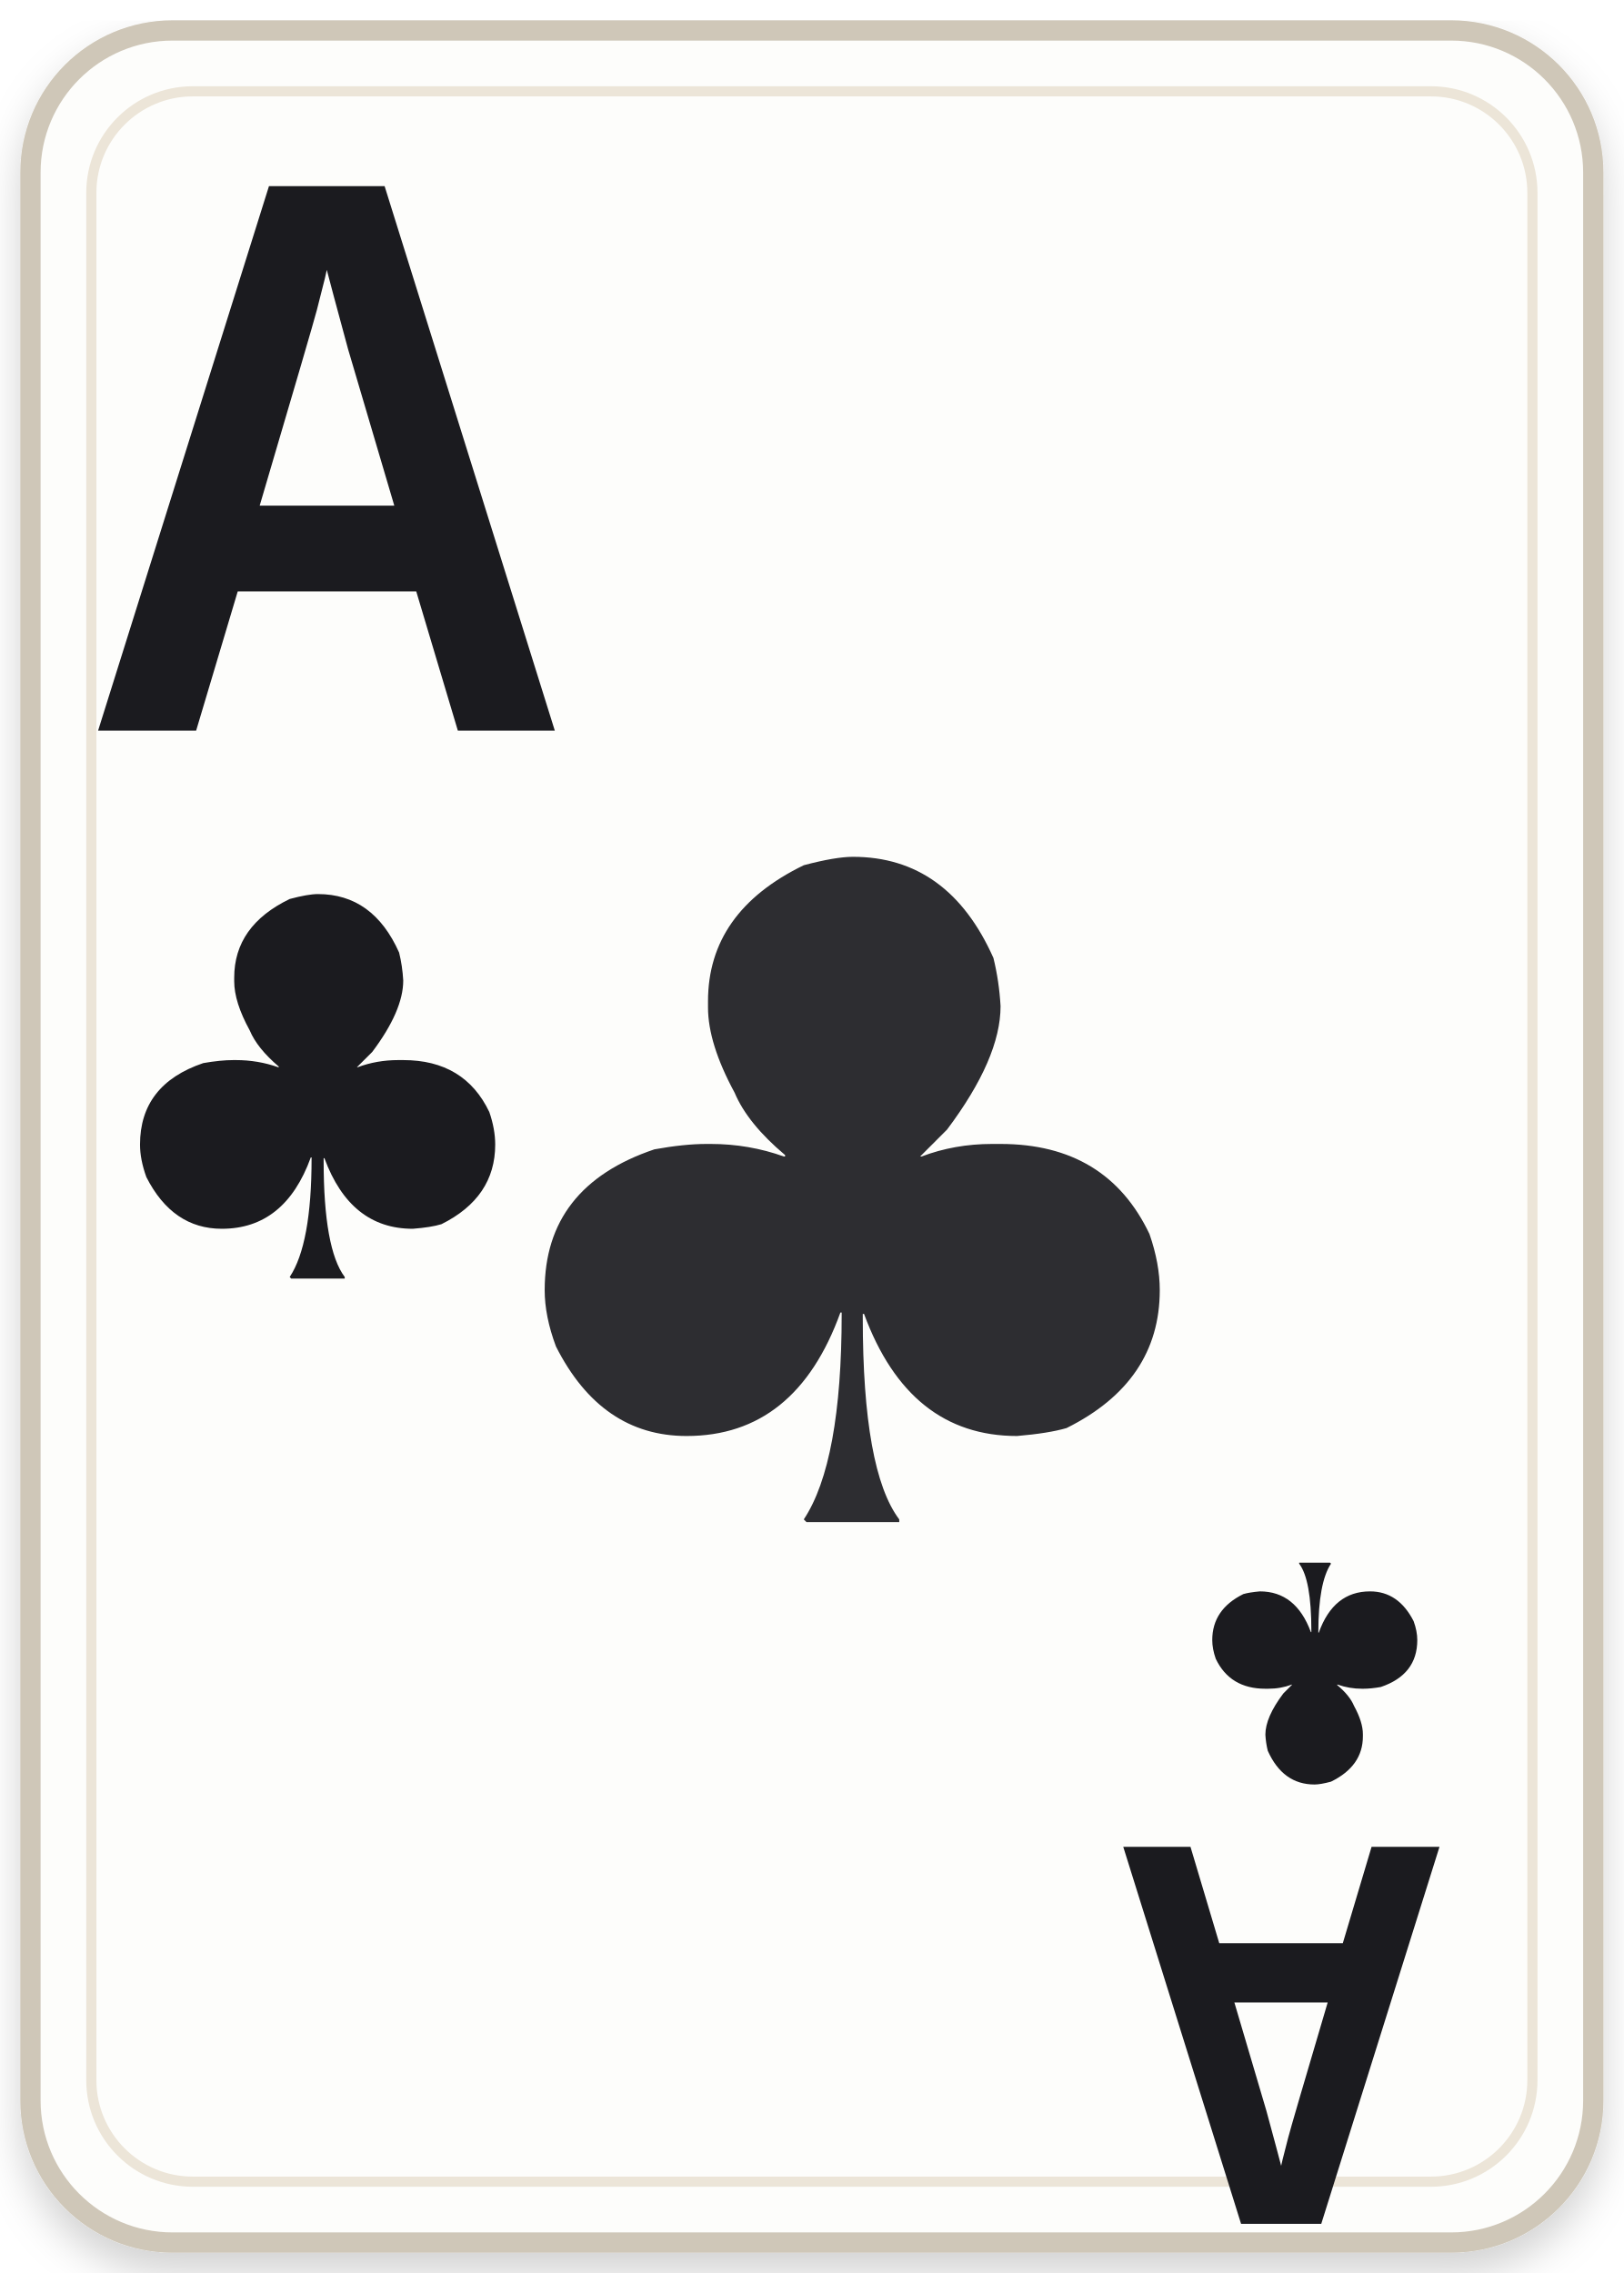
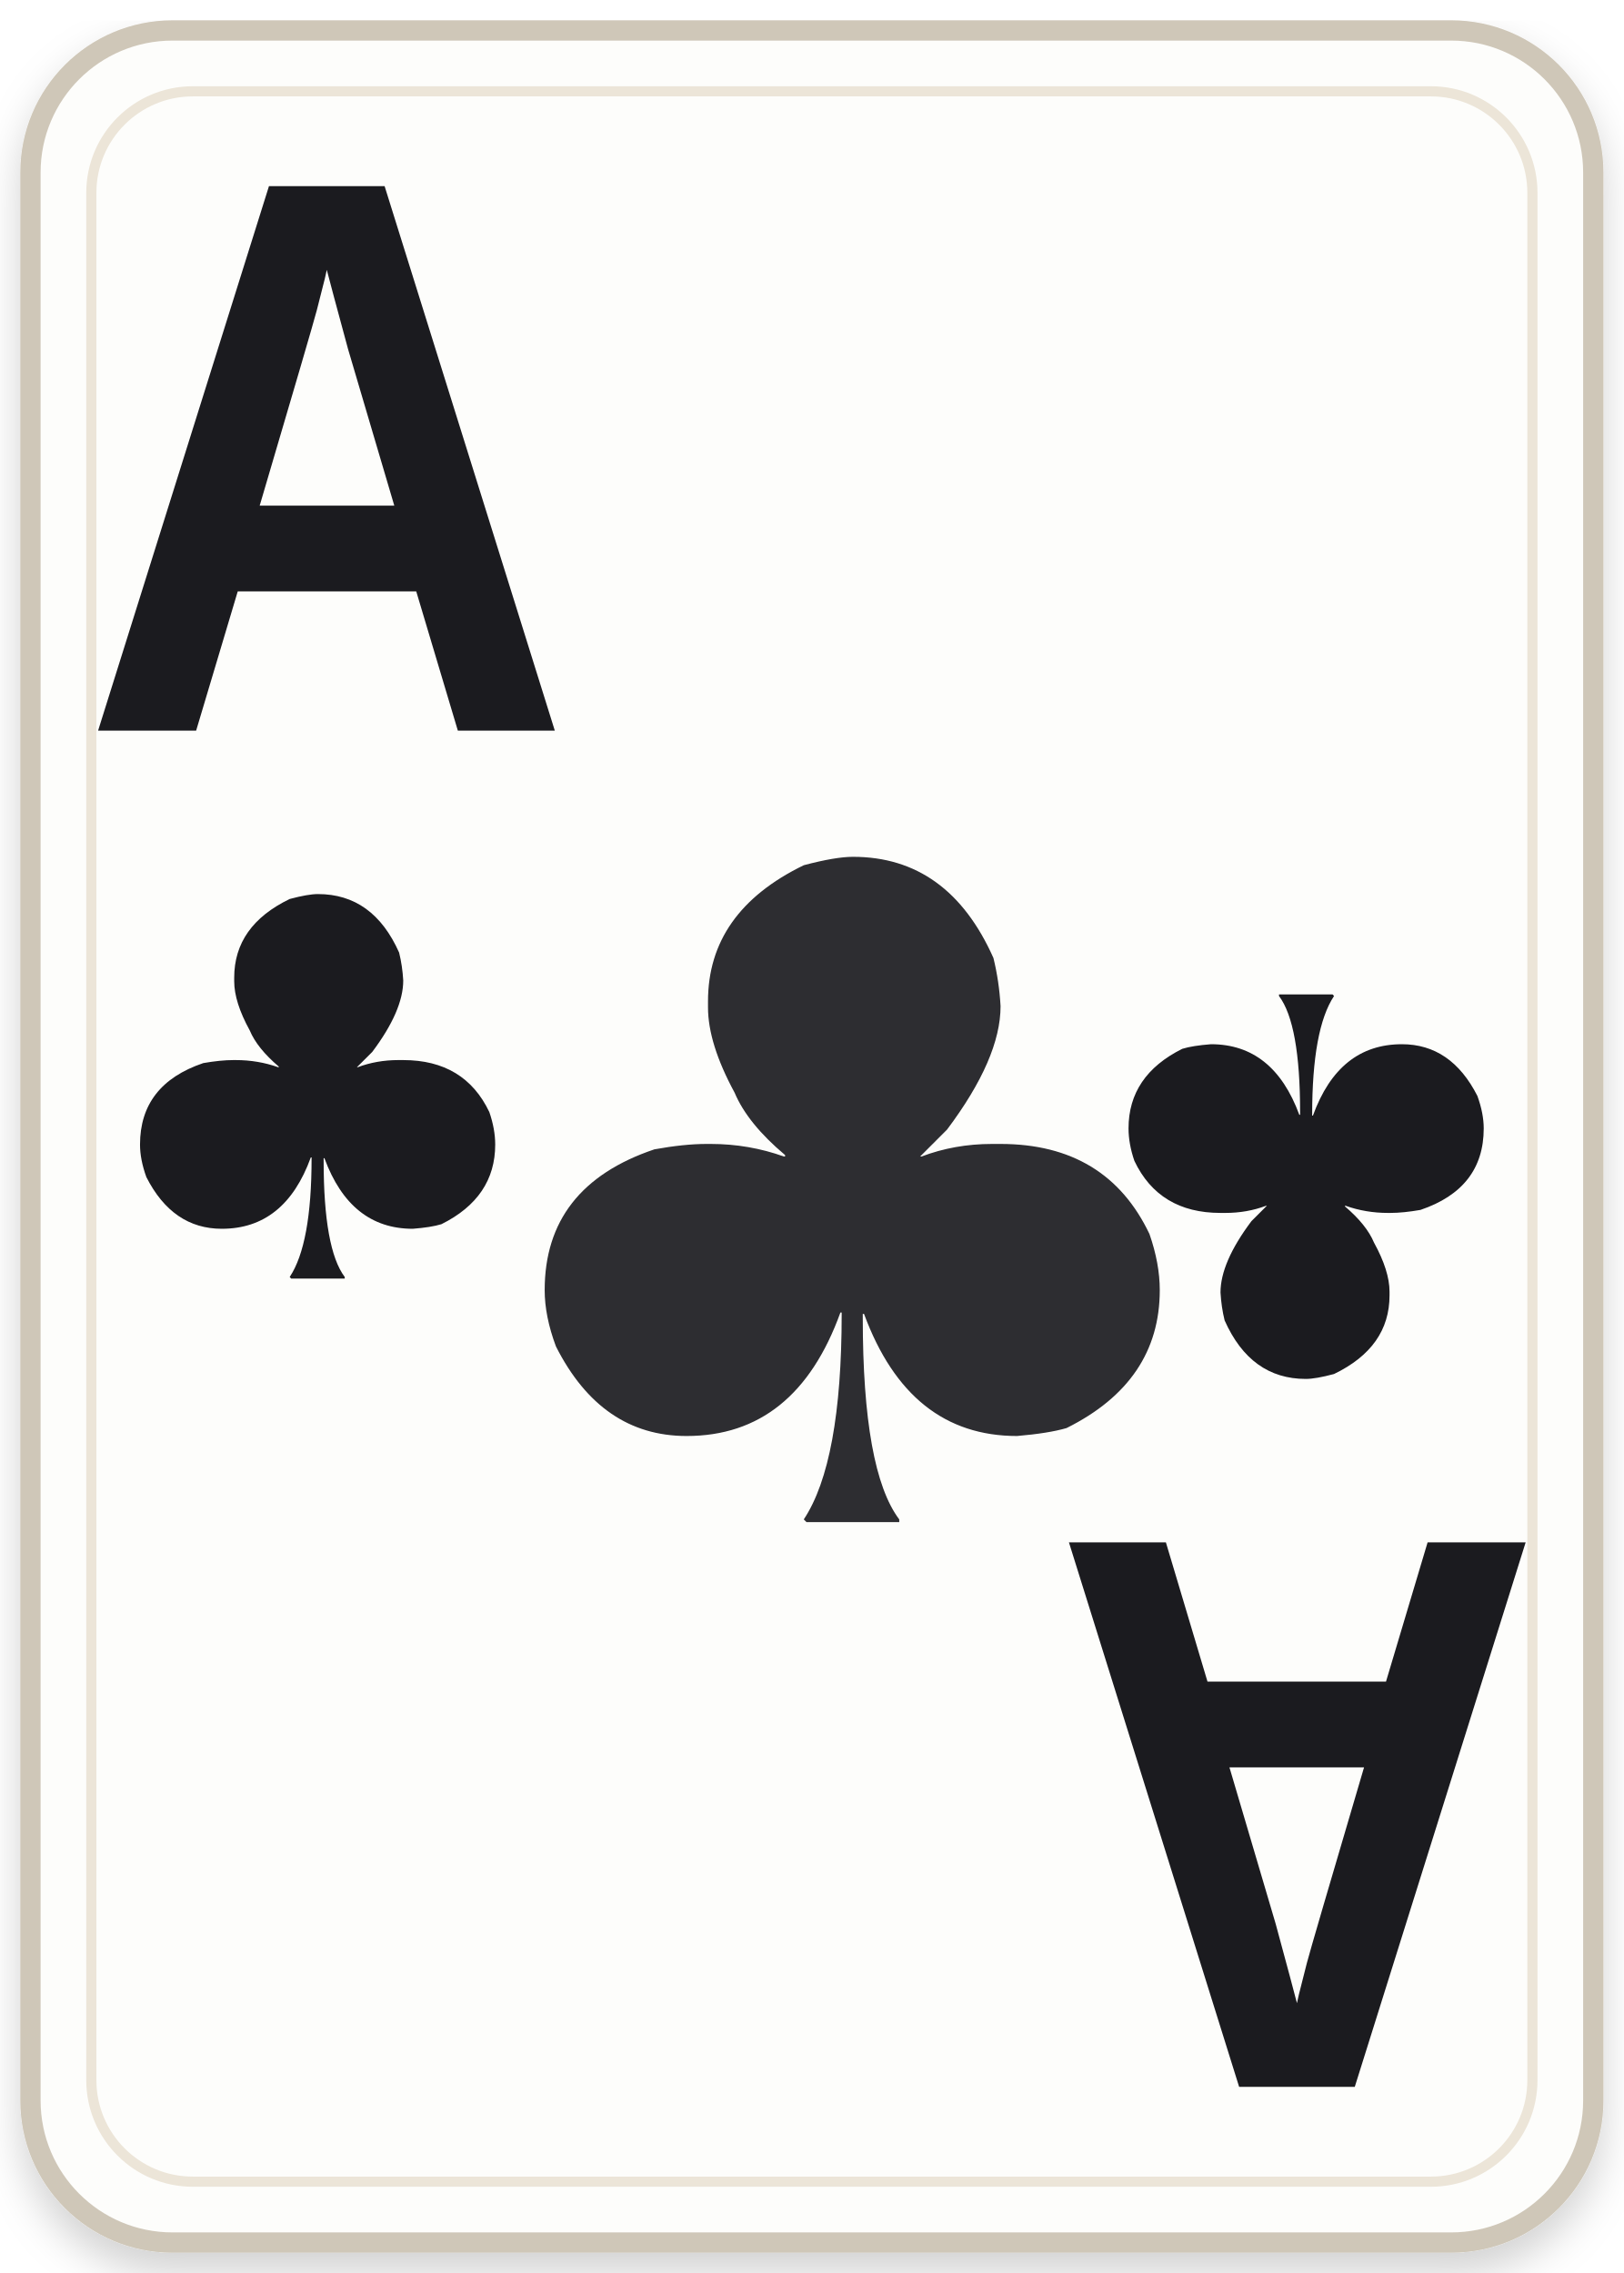
<svg xmlns="http://www.w3.org/2000/svg" viewBox="0 0 160 224" width="160" height="224">
  <defs>
    <filter id="s" x="-10%" y="-10%" width="120%" height="120%">
      <feDropShadow dx="0" dy="2" stdDeviation="2" flood-opacity=".18" />
    </filter>
  </defs>
  <rect x="3" y="3" width="154" height="218" rx="14" fill="#fdfdfb" stroke="#cfc7b8" stroke-width="2" filter="url(#s)" />
  <rect x="9" y="9" width="142" height="206" rx="10" fill="none" stroke="#ece5d8" />
  <g transform="translate(8 0) scale(0.86 1)">
    <text x="0" y="72" font-family="Arial, Helvetica, sans-serif" font-size="78" font-weight="800" fill="#1b1b1f">A</text>
  </g>
  <text x="8" y="126" font-family="Georgia, serif" font-size="52" fill="#1b1b1f">♣</text>
  <text x="84" y="150" text-anchor="middle" font-family="Georgia, serif" font-size="90" fill="#1b1b1f" opacity=".92">♣</text>
  <g transform="rotate(180 80 112)">
-     <g transform="translate(17 0) scale(0.86 1)">
-       <text x="0" y="42" font-family="Arial, Helvetica, sans-serif" font-size="54" font-weight="800" fill="#1b1b1f">A</text>
+     <g transform="translate(8 0) scale(0.86 1)">
+       <text x="0" y="72" font-family="Arial, Helvetica, sans-serif" font-size="78" font-weight="800" fill="#1b1b1f">A</text>
    </g>
-     <text x="17" y="70" font-family="Georgia, serif" font-size="30" fill="#1b1b1f">♣</text>
+     <text x="8" y="126" font-family="Georgia, serif" font-size="52" fill="#1b1b1f">♣</text>
  </g>
</svg>
